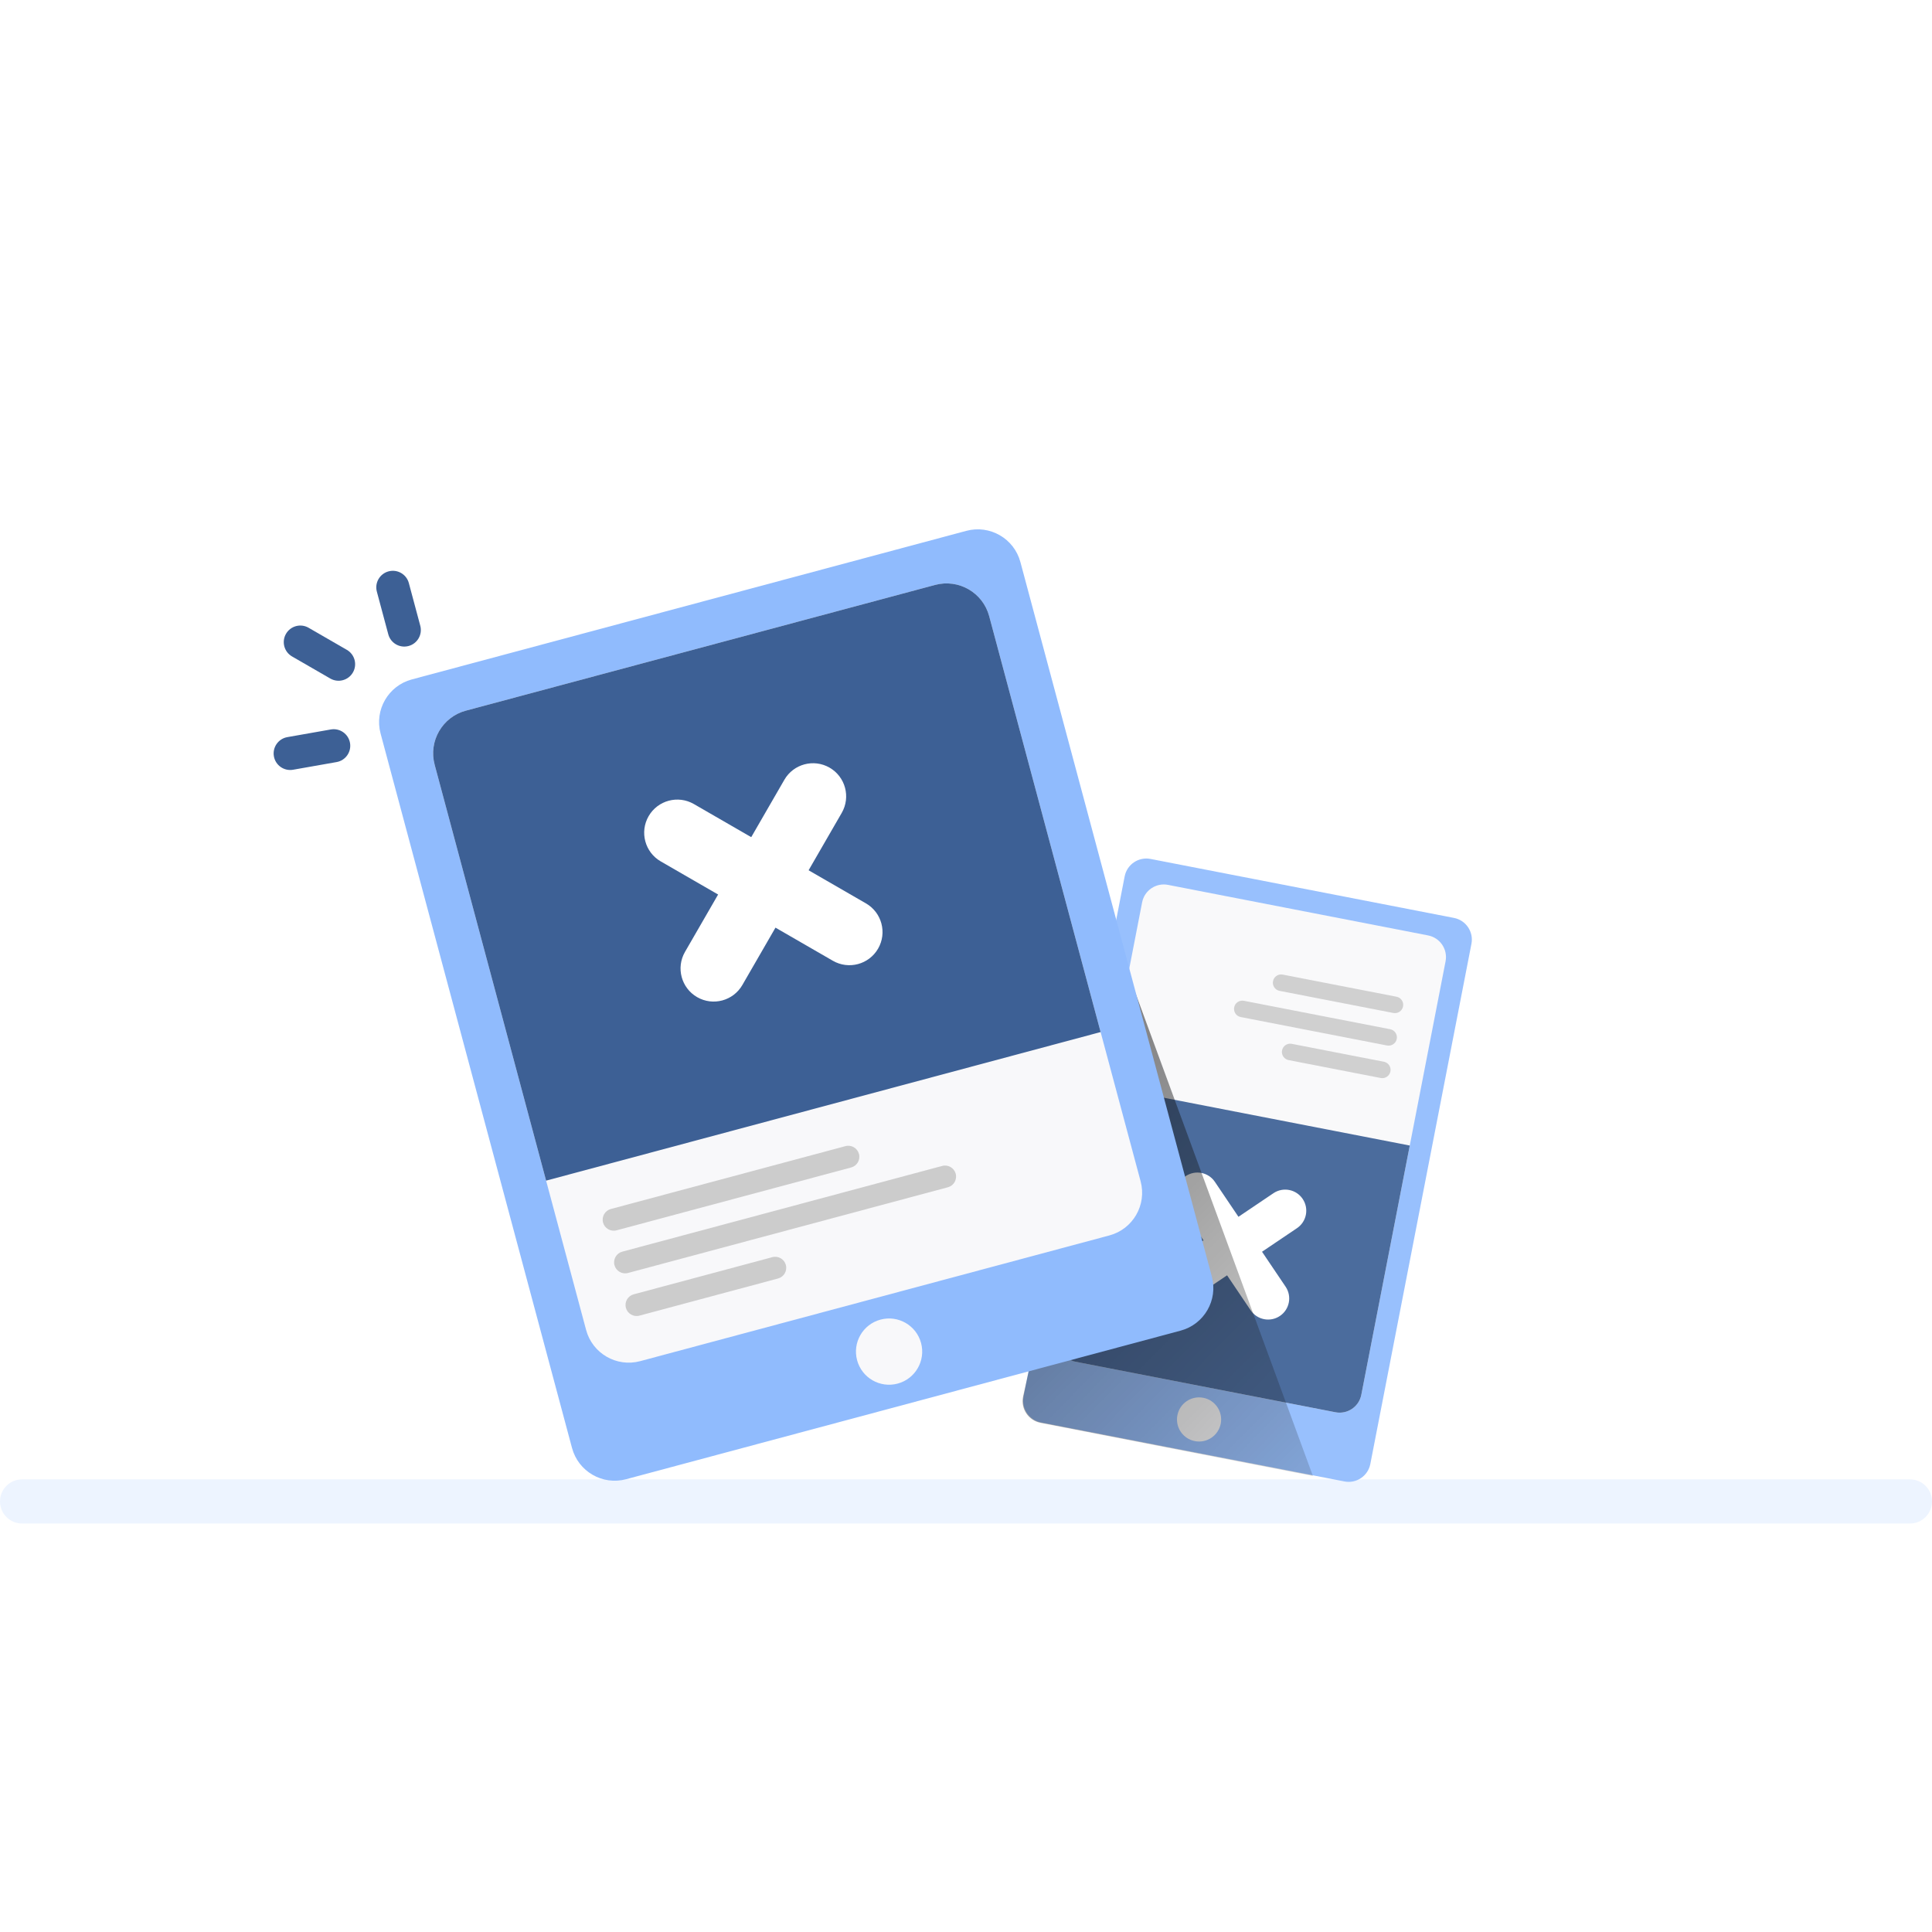
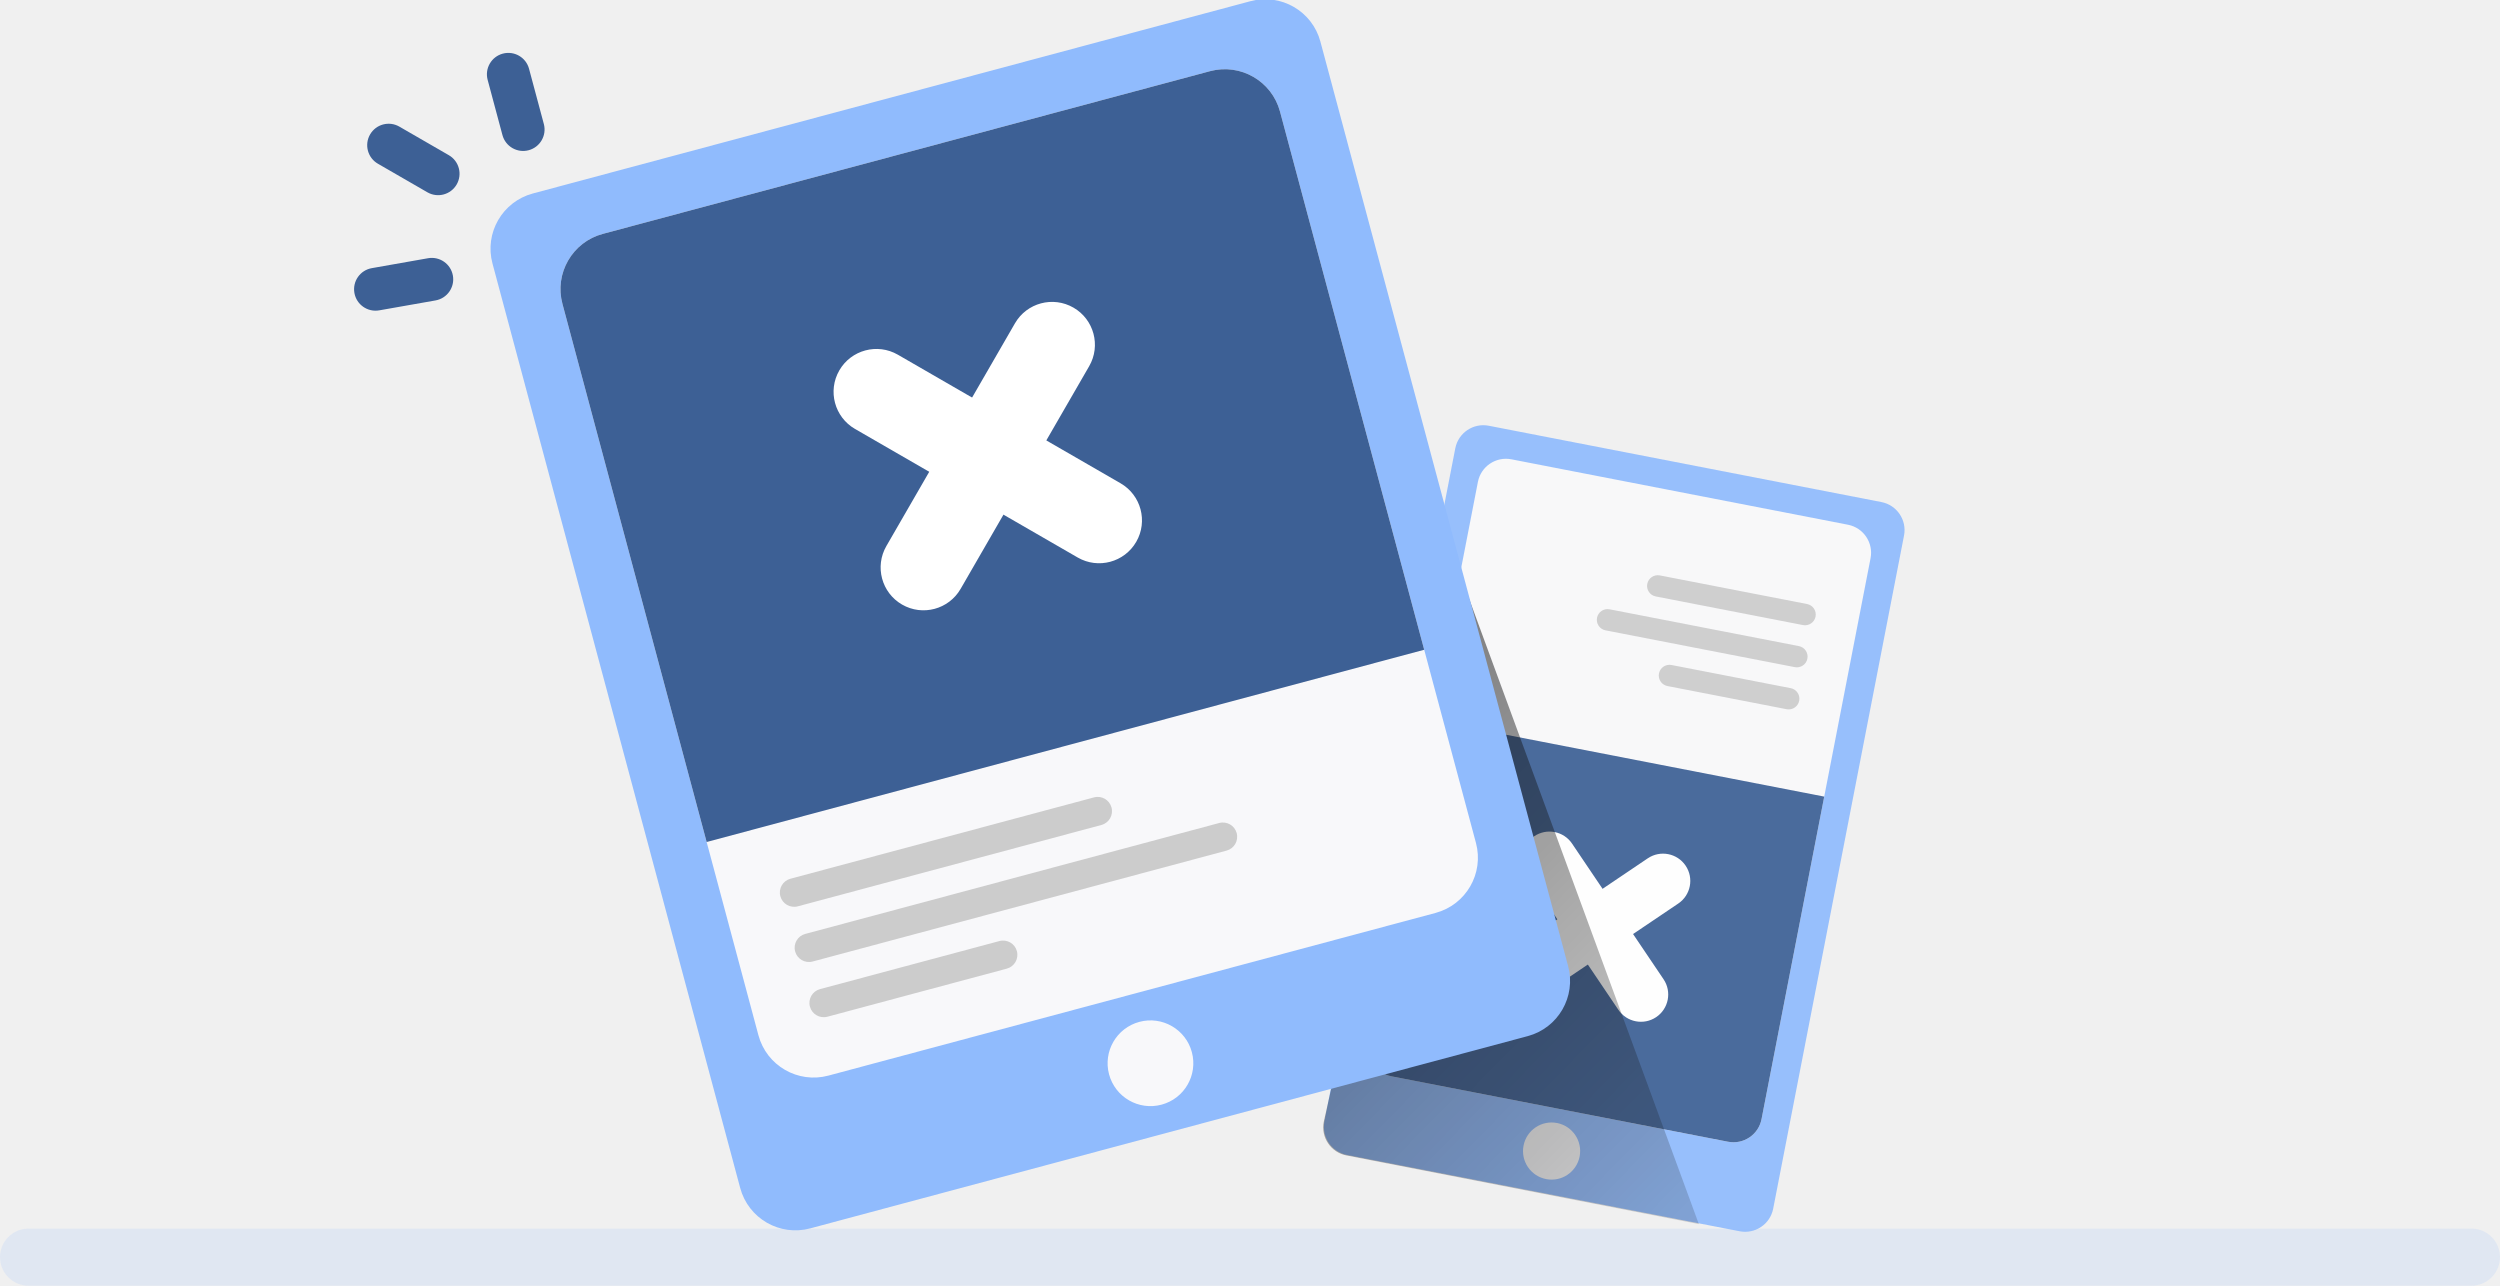
- <svg xmlns="http://www.w3.org/2000/svg" viewBox="0 0 175 175">
+ <svg xmlns="http://www.w3.org/2000/svg" width="175px" height="90px" viewBox="0 0 175 90" version="1.1">
  <defs>
-     <linearGradient x1="4.867%" y1="0%" y2="100%" id="a">
-       <stop stop-opacity=".556" offset="0%" />
-       <stop stop-opacity=".164" offset="100%" />
+     <linearGradient x1="4.867%" y1="0%" x2="100%" y2="100%" id="linearGradient-1">
+       <stop stop-color="#000000" stop-opacity="0.556" offset="0%" />
+       <stop stop-color="#000000" stop-opacity="0.164" offset="100%" />
    </linearGradient>
  </defs>
-   <g fill="none" fill-rule="evenodd">
-     <path fill="#FFF" d="M-73-96h320v568H-73z" />
-     <path fill="#EEE" d="M-73-32h320v504H-73z" />
-     <path fill="#FFF" d="M-73-32h320v455H-73z" />
-     <g>
-       <path fill="#FFF" d="M0 .497h175v174.006H0z" />
-       <g opacity=".922" transform="rotate(11 -350.3956 564.4945)">
-         <g>
-           <rect fill="#90BBFD" x=".998" y="-0" width="32" height="52" rx="2" />
-           <circle fill="#F8F8FA" cx="17" cy="49" r="2" />
-           <rect fill="#F8F8FA" x="3" y="2.004" width="28" height="44" rx="2" />
-           <path d="M3 21.003h28v23c0 1.105-.895 2-2 2h-24c-1.105 0-2-.895-2-2v-23z" fill="#3D6095" />
+   <g id="Tour-&amp;-Onboarding" stroke="none" stroke-width="1" fill="none" fill-rule="evenodd">
+     <g id="iOS---Page-Fail-State-(General)" transform="translate(-73, -144)">
+       <g id="fail_graphic" transform="translate(73, 133)">
+         <g id="small-phone" opacity="0.922" transform="translate(112.4133, 69.39146) rotate(11) translate(-112.4133, -69.39146) translate(95.91329, 42.89146)">
+           <g id="Group-2" transform="translate(0, -0)">
+             <rect id="Rectangle-19" fill="#90BBFD" x="0.997" y="-0" width="32" height="52" rx="2" />
+             <circle id="Oval-7" fill="#F8F8FA" cx="17" cy="49" r="2" />
+             <rect id="Rectangle" fill="#F8F8FA" x="3" y="2.004" width="28" height="44" rx="2" />
+             <path d="M3,21.003 L31,21.003 L31,44.003 C31,45.108 30.105,46.003 29,46.003 L5,46.003 C3.896,46.003 3,45.108 3,44.003 L3,21.003 Z" id="Rectangle-Copy" fill="#3D6095" />
+           </g>
+           <g id="Group-3" transform="translate(10, 26)" fill="#FFFFFF">
+             <path d="M7,-0.636 L7,-0.636 C8.054,-0.636 8.909,0.218 8.909,1.273 L8.909,12.727 C8.909,13.782 8.054,14.636 7,14.636 L7,14.636 C5.946,14.636 5.091,13.782 5.091,12.727 L5.091,1.273 C5.091,0.218 5.946,-0.636 7,-0.636 Z" id="Rectangle-24" transform="translate(7, 7) rotate(-45) translate(-7, -7) " />
+             <path d="M7,-0.636 L7,-0.636 C8.054,-0.636 8.909,0.218 8.909,1.273 L8.909,12.727 C8.909,13.782 8.054,14.636 7,14.636 L7,14.636 C5.946,14.636 5.091,13.782 5.091,12.727 L5.091,1.273 C5.091,0.218 5.946,-0.636 7,-0.636 Z" id="Rectangle-24-Copy" transform="translate(7, 7) rotate(45) translate(-7, -7) " />
+           </g>
+           <rect id="Rectangle-4" fill="#CCCCCC" x="16" y="8" width="12" height="1.5" rx="0.75" />
+           <rect id="Rectangle-4-Copy" fill="#CCCCCC" x="13" y="11" width="15" height="1.5" rx="0.75" />
+           <path d="M18.75,14 L27.25,14 C27.664,14 28,14.336 28,14.75 L28,14.75 C28,15.164 27.664,15.5 27.25,15.5 L18.75,15.5 C18.336,15.5 18,15.164 18,14.75 L18,14.75 C18,14.336 18.336,14 18.75,14 Z" id="Rectangle-4-Copy-2" fill="#CCCCCC" />
+           <path d="M2.135,9.144 L28.096,52.053 L2.956,52.041 C1.851,52.04 0.956,51.144 0.957,50.04 C0.957,50.021 0.957,50.002 0.958,49.983 L2.135,9.144 Z" id="Rectangle-5" fill="url(#linearGradient-1)" />
        </g>
-         <g fill="#FFF">
-           <path d="M11.6 27.6c.746-.746 1.954-.746 2.7 0l8.1 8.1c.746.746.746 1.954 0 2.7-.746.746-1.954.746-2.7 0l-8.1-8.1c-.746-.746-.746-1.954 0-2.7z" />
-           <path d="M22.4 27.6c.746.746.746 1.954 0 2.7l-8.1 8.1c-.746.746-1.954.746-2.7 0-.746-.746-.746-1.954 0-2.7l8.1-8.1c.746-.746 1.954-.746 2.7 0z" />
+         <rect id="Rectangle-20" fill-opacity="0.164" fill="#90BBFD" x="0" y="97" width="175" height="4" rx="2" />
+         <g id="big-phone" transform="translate(65.99722, 50.5) rotate(-15) translate(-65.99722, -50.5) translate(30.99722, 8)">
+           <g id="Group" transform="translate(10, 10)">
+             <path d="M4,0 L56,0 C58.209,-4.05812251e-16 60,1.791 60,4 L60,71 C60,73.209 58.209,75 56,75 L4,75 C1.791,75 2.705415e-16,73.209 0,71 L0,4 C-2.705415e-16,1.791 1.791,4.05812251e-16 4,0 Z" id="Rectangle-17" fill="#90BBFD" />
+             <path d="M8,4 L52,4 C54.209,4 56,5.791 56,8 L56,61 C56,63.209 54.209,65 52,65 L8,65 C5.791,65 4,63.209 4,61 L4,8 C4,5.791 5.791,4 8,4 Z" id="Rectangle-18" fill="#F8F8FA" />
+             <path d="M8,4 L52,4 C54.209,4 56,5.791 56,8 L56,47 L4,47 L4,8 C4,5.791 5.791,4 8,4 Z" id="Rectangle-18-Copy" fill="#3D6095" />
+             <circle id="Oval-7" fill="#F8F8FA" cx="30" cy="70" r="3" />
+           </g>
+           <rect id="Rectangle-23" fill="#CCCCCC" x="18" y="61" width="24" height="2" rx="1" />
+           <rect id="Rectangle-23-Copy" fill="#CCCCCC" x="18" y="65" width="32" height="2" rx="1" />
+           <rect id="Rectangle-23-Copy-2" fill="#CCCCCC" x="18" y="69" width="15" height="2" rx="1" />
+           <g id="Group-3" transform="translate(29, 25)" fill="#FFFFFF">
+             <rect id="Rectangle-24" transform="translate(11, 11) rotate(-45) translate(-11, -11) " x="8" y="-1" width="6" height="24" rx="3" />
+             <rect id="Rectangle-24-Copy" transform="translate(11, 11) rotate(45) translate(-11, -11) " x="8" y="-1" width="6" height="24" rx="3" />
+           </g>
+           <rect id="Rectangle-25" fill="#3D6095" x="13" y="0" width="3" height="7" rx="1.5" />
+           <path d="M6.536,2.036 L6.536,2.036 C7.364,2.036 8.036,2.707 8.036,3.536 L8.036,7.536 C8.036,8.364 7.364,9.036 6.536,9.036 L6.536,9.036 C5.707,9.036 5.036,8.364 5.036,7.536 L5.036,3.536 C5.036,2.707 5.707,2.036 6.536,2.036 Z" id="Rectangle-25-Copy" fill="#3D6095" transform="translate(6.535534, 5.535534) rotate(-45) translate(-6.535534, -5.535534) " />
+           <path d="M3.617,10.299 L3.617,10.299 C4.446,10.299 5.117,10.971 5.117,11.799 L5.117,15.799 C5.117,16.628 4.446,17.299 3.617,17.299 L3.617,17.299 C2.789,17.299 2.117,16.628 2.117,15.799 L2.117,11.799 C2.117,10.971 2.789,10.299 3.617,10.299 Z" id="Rectangle-25-Copy-2" fill="#3D6095" transform="translate(3.617415, 13.79934) rotate(275) translate(-3.617415, -13.79934) " />
        </g>
-         <rect fill="#CCC" x="16" y="8" width="12" height="1.5" rx=".75" />
-         <rect fill="#CCC" x="13" y="11" width="15" height="1.5" rx=".75" />
-         <path d="M18.75 14h8.5a.75.75 0 1 1 0 1.5h-8.5a.75.75 0 1 1 0-1.5z" fill="#CCC" />
-         <path d="M2.135 9.144l25.961 42.909-25.14-.013c-1.105-.001-2-.896-1.999-2.001a2 2 0 0 1 .001-.057L2.135 9.144z" fill="url(#a)" />
-       </g>
-       <rect fill-opacity=".164" fill="#90BBFD" y="134" width="175" height="4" rx="2" />
-       <g transform="rotate(-15 221.403 -52.7236)">
-         <g transform="translate(10 10)">
-           <path d="M4 0h52c2.209 0 4 1.791 4 4v67c0 2.209-1.791 4-4 4H4c-2.209 0-4-1.791-4-4V4c0-2.209 1.791-4 4-4z" fill="#90BBFD" />
-           <path d="M8 4h44c2.209 0 4 1.791 4 4v53c0 2.209-1.791 4-4 4H8c-2.209 0-4-1.791-4-4V8c0-2.209 1.791-4 4-4z" fill="#F8F8FA" />
-           <path d="M8 4h44c2.209 0 4 1.791 4 4v39H4V8c0-2.209 1.791-4 4-4z" fill="#3D6095" />
-           <circle fill="#F8F8FA" cx="30" cy="70" r="3" />
-         </g>
-         <rect fill="#CCC" x="18" y="61" width="24" height="2" rx="1" />
-         <rect fill="#CCC" x="18" y="65" width="32" height="2" rx="1" />
-         <rect fill="#CCC" x="18" y="69" width="15" height="2" rx="1" />
-         <g transform="translate(29 25)" fill="#FFF">
-           <rect transform="rotate(-45 11 11)" x="8" y="-1" width="6" height="24" rx="3" />
-           <rect transform="rotate(45 11 11)" x="8" y="-1" width="6" height="24" rx="3" />
-         </g>
-         <rect fill="#3D6095" x="13" width="3" height="7" rx="1.5" />
-         <path d="M4.061 3.061c.586-.586 1.536-.586 2.121 0L9.01 5.889c.586.586.586 1.536 0 2.121-.586.586-1.536.586-2.121 0L4.061 5.182c-.586-.586-.586-1.536 0-2.121zM.131 13.494c.072-.825.8-1.436 1.625-1.364l3.985.349c.825.072 1.436.8 1.364 1.625-.072.825-.8 1.436-1.625 1.363l-3.985-.349c-.825-.072-1.436-.8-1.364-1.625z" fill="#3D6095" />
      </g>
    </g>
  </g>
</svg>
